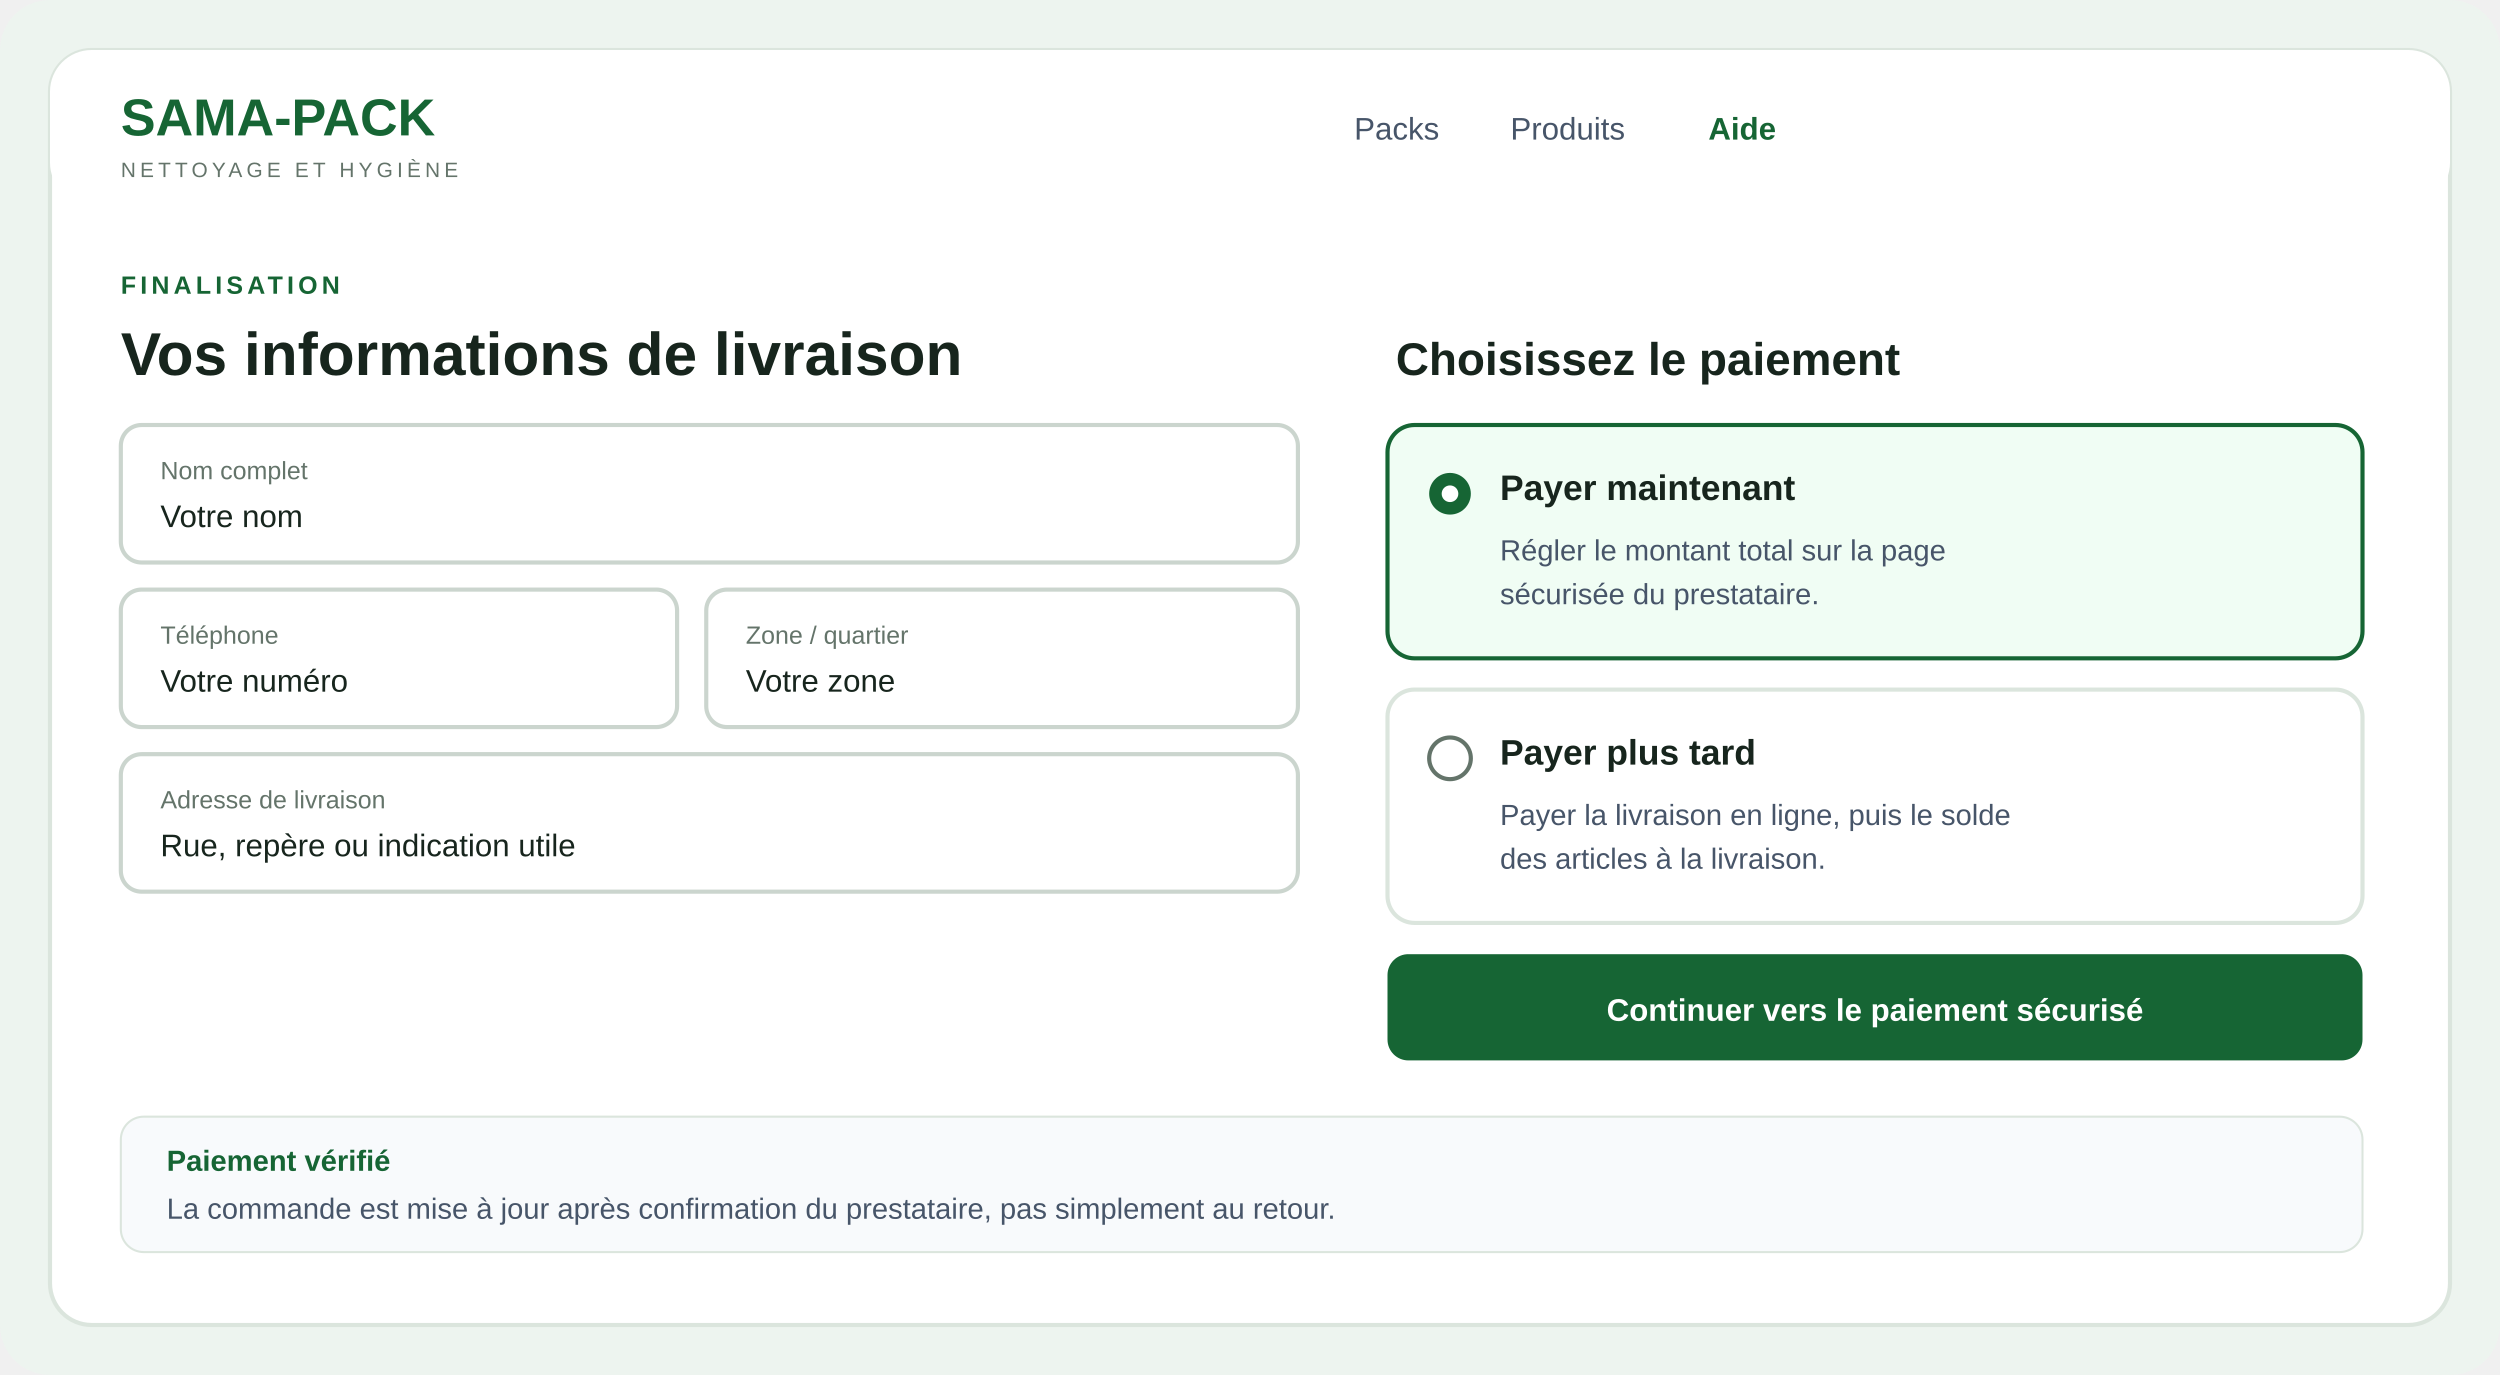
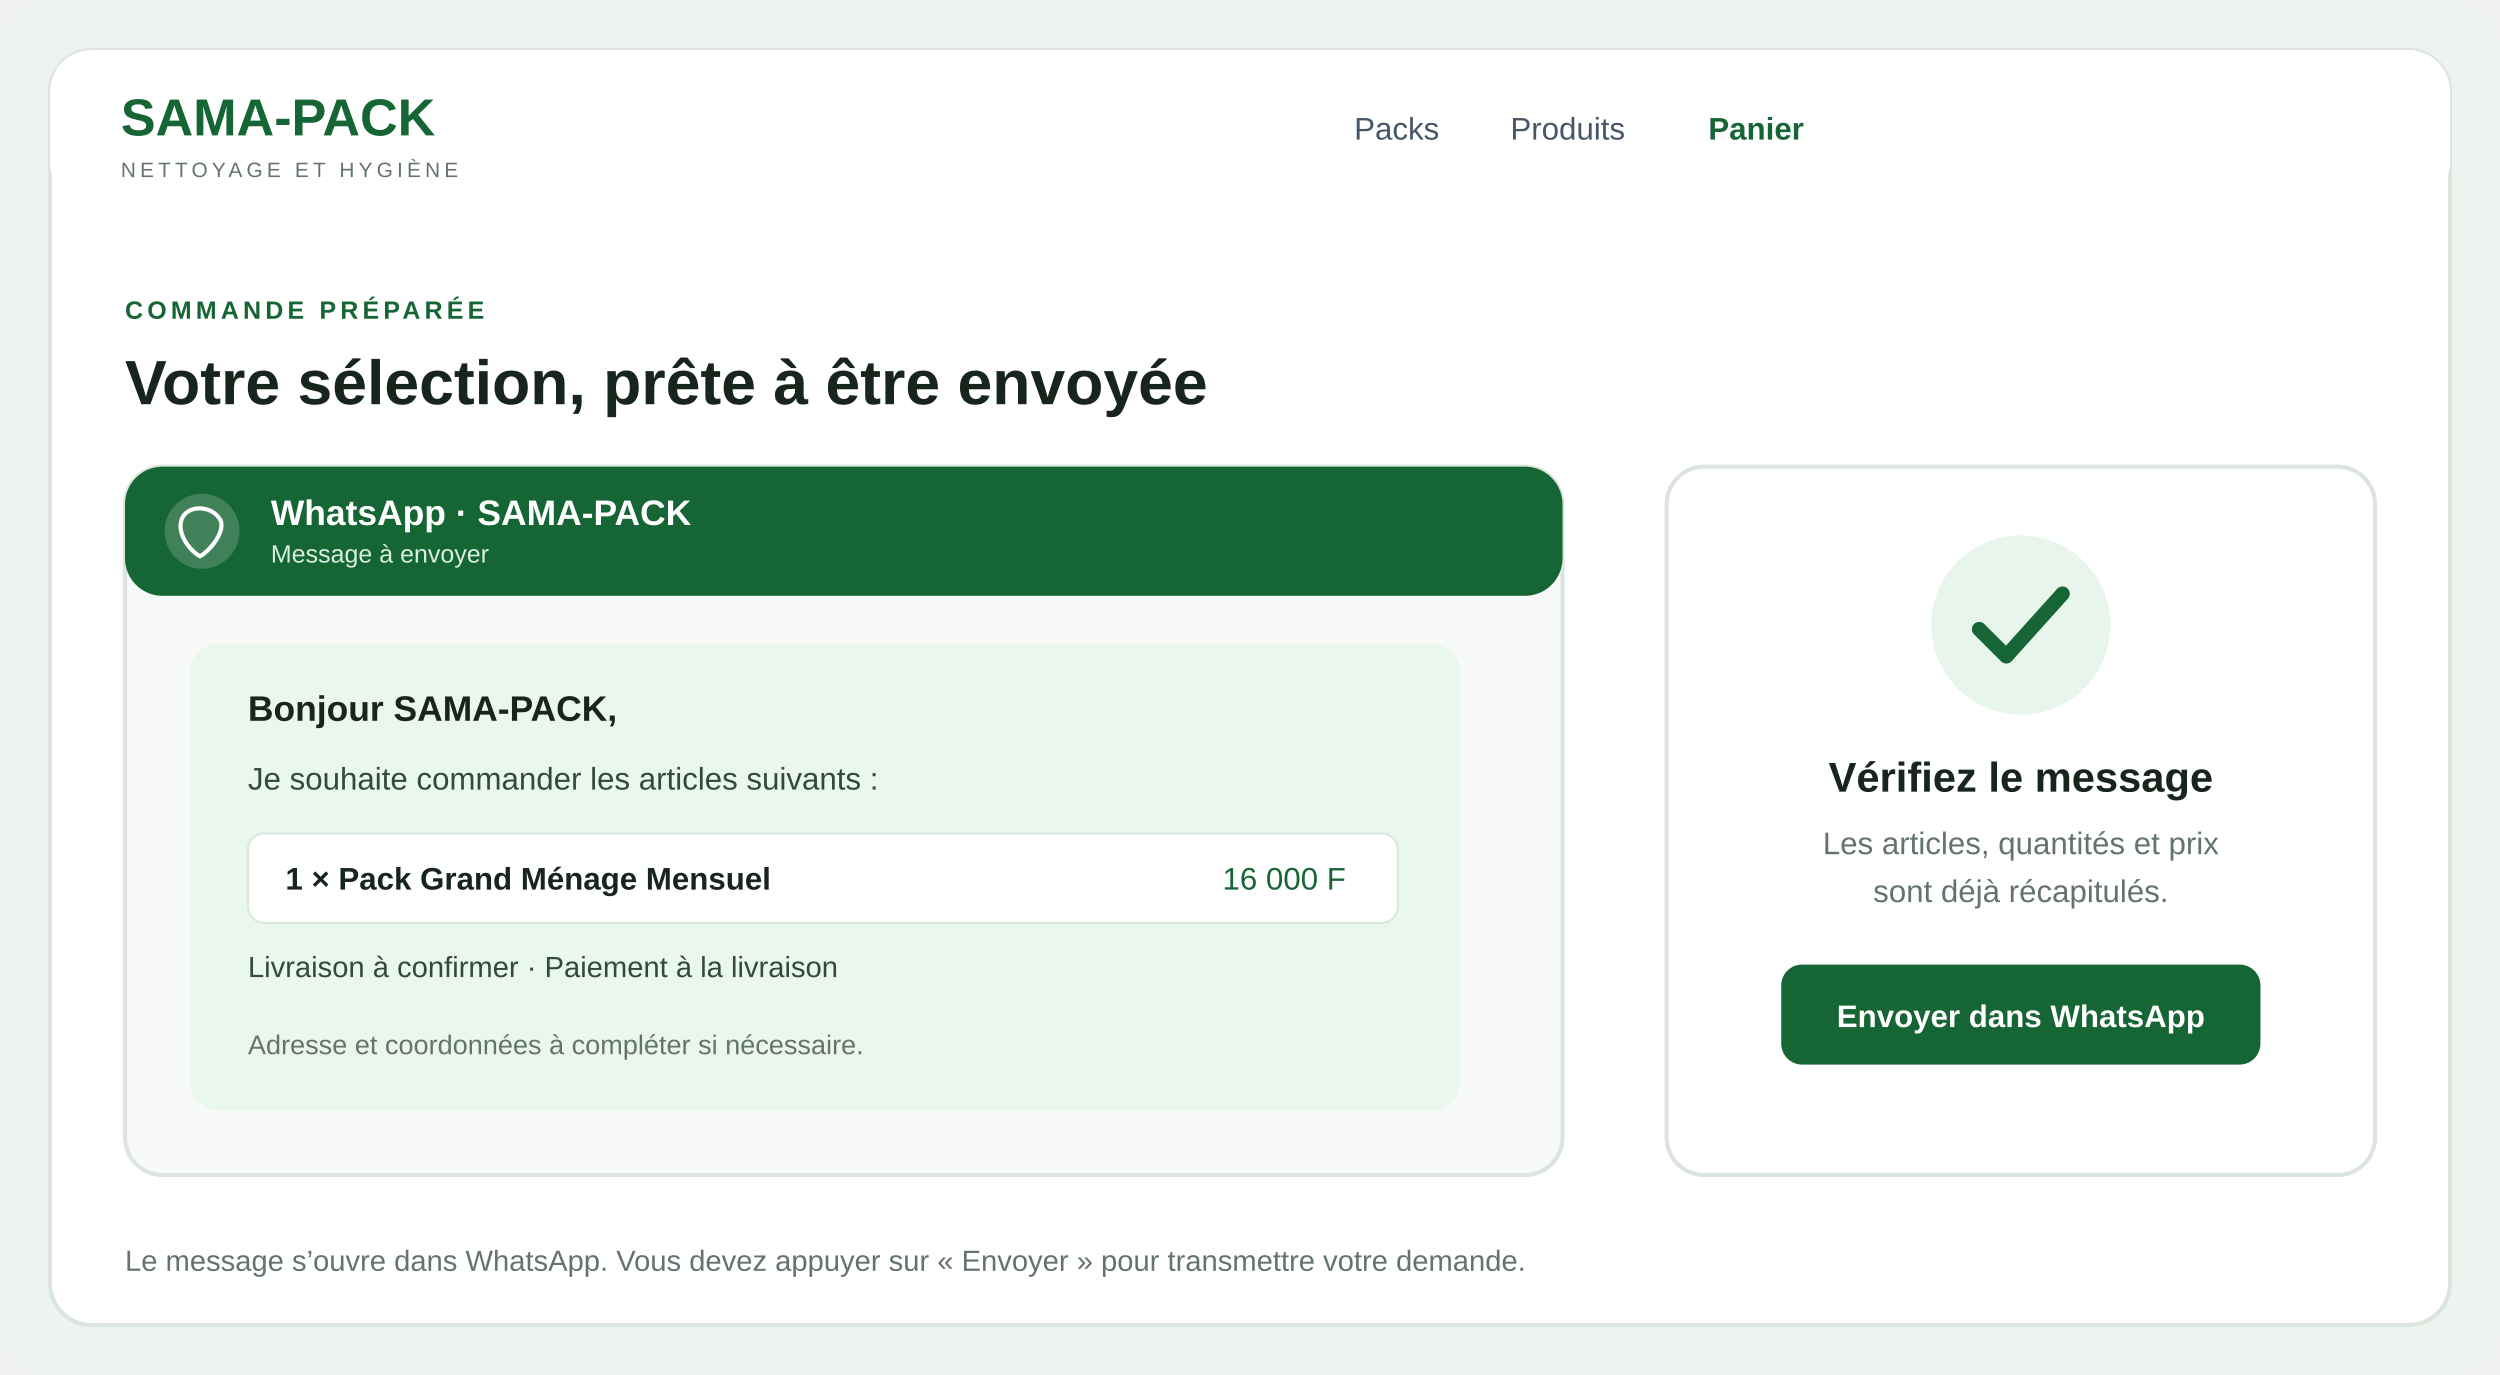
- <svg xmlns="http://www.w3.org/2000/svg" viewBox="0 0 1200 660" role="img" aria-labelledby="title">
+ <svg xmlns="http://www.w3.org/2000/svg" viewBox="0 0 1200 660" role="img" aria-labelledby="title desc">
  <rect width="1200" height="660" rx="24" fill="#edf4ef" />
  <rect x="24" y="24" width="1152" height="612" rx="20" fill="#fff" stroke="#dbe5dd" stroke-width="2" />
  <rect x="24" y="24" width="1152" height="74" rx="20" fill="#fff" />
  <text x="58" y="65" font-family="Arial,sans-serif" font-size="25" font-weight="700" fill="#166534">SAMA-PACK</text>
  <text x="58" y="85" font-family="Arial,sans-serif" font-size="10" letter-spacing="2" fill="#64746a">NETTOYAGE ET HYGIÈNE</text>
  <text x="650" y="67" font-family="Arial,sans-serif" font-size="15" fill="#475569">Packs</text>
  <text x="725" y="67" font-family="Arial,sans-serif" font-size="15" fill="#475569">Produits</text>
-   <text x="820" y="67" font-family="Arial,sans-serif" font-size="15" font-weight="700" fill="#166534">Aide</text>
-   <text x="58" y="141" font-family="Arial,sans-serif" font-size="12" font-weight="700" letter-spacing="2" fill="#166534">FINALISATION</text>
-   <text x="58" y="180" font-family="Arial,sans-serif" font-size="29" font-weight="700" fill="#17251d">Vos informations de livraison</text>
-   <rect x="58" y="204" width="565" height="66" rx="10" fill="#fff" stroke="#cbd5ce" stroke-width="2" />
-   <text x="77" y="230" font-family="Arial,sans-serif" font-size="12" fill="#64746a">Nom complet</text>
-   <text x="77" y="253" font-family="Arial,sans-serif" font-size="15" fill="#17251d">Votre nom</text>
-   <rect x="58" y="283" width="267" height="66" rx="10" fill="#fff" stroke="#cbd5ce" stroke-width="2" />
-   <text x="77" y="309" font-family="Arial,sans-serif" font-size="12" fill="#64746a">Téléphone</text>
-   <text x="77" y="332" font-family="Arial,sans-serif" font-size="15" fill="#17251d">Votre numéro</text>
-   <rect x="339" y="283" width="284" height="66" rx="10" fill="#fff" stroke="#cbd5ce" stroke-width="2" />
-   <text x="358" y="309" font-family="Arial,sans-serif" font-size="12" fill="#64746a">Zone / quartier</text>
-   <text x="358" y="332" font-family="Arial,sans-serif" font-size="15" fill="#17251d">Votre zone</text>
-   <rect x="58" y="362" width="565" height="66" rx="10" fill="#fff" stroke="#cbd5ce" stroke-width="2" />
-   <text x="77" y="388" font-family="Arial,sans-serif" font-size="12" fill="#64746a">Adresse de livraison</text>
-   <text x="77" y="411" font-family="Arial,sans-serif" font-size="15" fill="#17251d">Rue, repère ou indication utile</text>
-   <text x="670" y="180" font-family="Arial,sans-serif" font-size="22" font-weight="700" fill="#17251d">Choisissez le paiement</text>
-   <rect x="666" y="204" width="468" height="112" rx="13" fill="#f0fdf4" stroke="#166534" stroke-width="2" />
-   <circle cx="696" cy="237" r="10" fill="#166534" />
-   <circle cx="696" cy="237" r="4" fill="#fff" />
-   <text x="720" y="240" font-family="Arial,sans-serif" font-size="17" font-weight="700" fill="#17251d">Payer maintenant</text>
-   <text x="720" y="269" font-family="Arial,sans-serif" font-size="14" fill="#475569">Régler le montant total sur la page</text>
-   <text x="720" y="290" font-family="Arial,sans-serif" font-size="14" fill="#475569">sécurisée du prestataire.</text>
-   <rect x="666" y="331" width="468" height="112" rx="13" fill="#fff" stroke="#dbe5dd" stroke-width="2" />
-   <circle cx="696" cy="364" r="10" fill="#fff" stroke="#64746a" stroke-width="2" />
-   <text x="720" y="367" font-family="Arial,sans-serif" font-size="17" font-weight="700" fill="#17251d">Payer plus tard</text>
-   <text x="720" y="396" font-family="Arial,sans-serif" font-size="14" fill="#475569">Payer la livraison en ligne, puis le solde</text>
-   <text x="720" y="417" font-family="Arial,sans-serif" font-size="14" fill="#475569">des articles à la livraison.</text>
-   <rect x="666" y="458" width="468" height="51" rx="10" fill="#166534" />
-   <text x="900" y="490" font-family="Arial,sans-serif" font-size="15" font-weight="700" text-anchor="middle" fill="#fff">Continuer vers le paiement sécurisé</text>
-   <rect x="58" y="536" width="1076" height="65" rx="11" fill="#f8fafc" stroke="#dbe5dd" />
-   <text x="80" y="562" font-family="Arial,sans-serif" font-size="14" font-weight="700" fill="#166534">Paiement vérifié</text>
-   <text x="80" y="585" font-family="Arial,sans-serif" font-size="14" fill="#475569">La commande est mise à jour après confirmation du prestataire, pas simplement au retour.</text>
+   <text x="820" y="67" font-family="Arial,sans-serif" font-size="15" font-weight="700" fill="#166534">Panier</text>
+   <text x="60" y="153" font-family="Arial,sans-serif" font-size="12" font-weight="700" letter-spacing="2" fill="#166534">COMMANDE PRÉPARÉE</text>
+   <text x="60" y="194" font-family="Arial,sans-serif" font-size="30" font-weight="700" fill="#17251d">Votre sélection, prête à être envoyée</text>
+   <rect x="60" y="224" width="690" height="340" rx="18" fill="#f7faf8" stroke="#dbe5dd" stroke-width="2" />
+   <rect x="60" y="224" width="690" height="62" rx="18" fill="#166534" />
+   <circle cx="97" cy="255" r="18" fill="#fff" opacity=".18" />
+   <path d="M87 250c2-8 15-8 19 0 2 6-6 15-10 17-4-2-11-10-9-17Z" fill="none" stroke="#fff" stroke-width="2" />
+   <text x="130" y="252" font-family="Arial,sans-serif" font-size="17" font-weight="700" fill="#fff">WhatsApp · SAMA-PACK</text>
+   <text x="130" y="270" font-family="Arial,sans-serif" font-size="12" fill="#d9f0e0">Message à envoyer</text>
+   <rect x="91" y="309" width="610" height="224" rx="14" fill="#e9f7ed" />
+   <text x="119" y="346" font-family="Arial,sans-serif" font-size="17" font-weight="700" fill="#17251d">Bonjour SAMA-PACK,</text>
+   <text x="119" y="379" font-family="Arial,sans-serif" font-size="15" fill="#34483b">Je souhaite commander les articles suivants :</text>
+   <rect x="119" y="400" width="552" height="43" rx="8" fill="#fff" stroke="#d7e8dc" />
+   <text x="137" y="427" font-family="Arial,sans-serif" font-size="15" font-weight="700" fill="#17251d">1 × Pack Grand Ménage Mensuel</text>
+   <text x="646" y="427" font-family="Arial,sans-serif" font-size="15" text-anchor="end" fill="#166534">16 000 F</text>
+   <text x="119" y="469" font-family="Arial,sans-serif" font-size="14" fill="#34483b">Livraison à confirmer · Paiement à la livraison</text>
+   <text x="119" y="506" font-family="Arial,sans-serif" font-size="13" fill="#64746a">Adresse et coordonnées à compléter si nécessaire.</text>
+   <rect x="800" y="224" width="340" height="340" rx="18" fill="#fff" stroke="#dbe5dd" stroke-width="2" />
+   <circle cx="970" cy="300" r="43" fill="#e7f5ec" />
+   <path d="M950 302l13 13 27-30" fill="none" stroke="#166534" stroke-width="7" stroke-linecap="round" stroke-linejoin="round" />
+   <text x="970" y="380" font-family="Arial,sans-serif" font-size="20" text-anchor="middle" font-weight="700" fill="#17251d">Vérifiez le message</text>
+   <text x="970" y="410" font-family="Arial,sans-serif" font-size="15" text-anchor="middle" fill="#64746a">Les articles, quantités et prix</text>
+   <text x="970" y="433" font-family="Arial,sans-serif" font-size="15" text-anchor="middle" fill="#64746a">sont déjà récapitulés.</text>
+   <rect x="855" y="463" width="230" height="48" rx="10" fill="#166534" />
+   <text x="970" y="493" font-family="Arial,sans-serif" font-size="15" text-anchor="middle" font-weight="700" fill="#fff">Envoyer dans WhatsApp</text>
+   <text x="60" y="610" font-family="Arial,sans-serif" font-size="14" fill="#64746a">Le message s’ouvre dans WhatsApp. Vous devez appuyer sur « Envoyer » pour transmettre votre demande.</text>
</svg>
